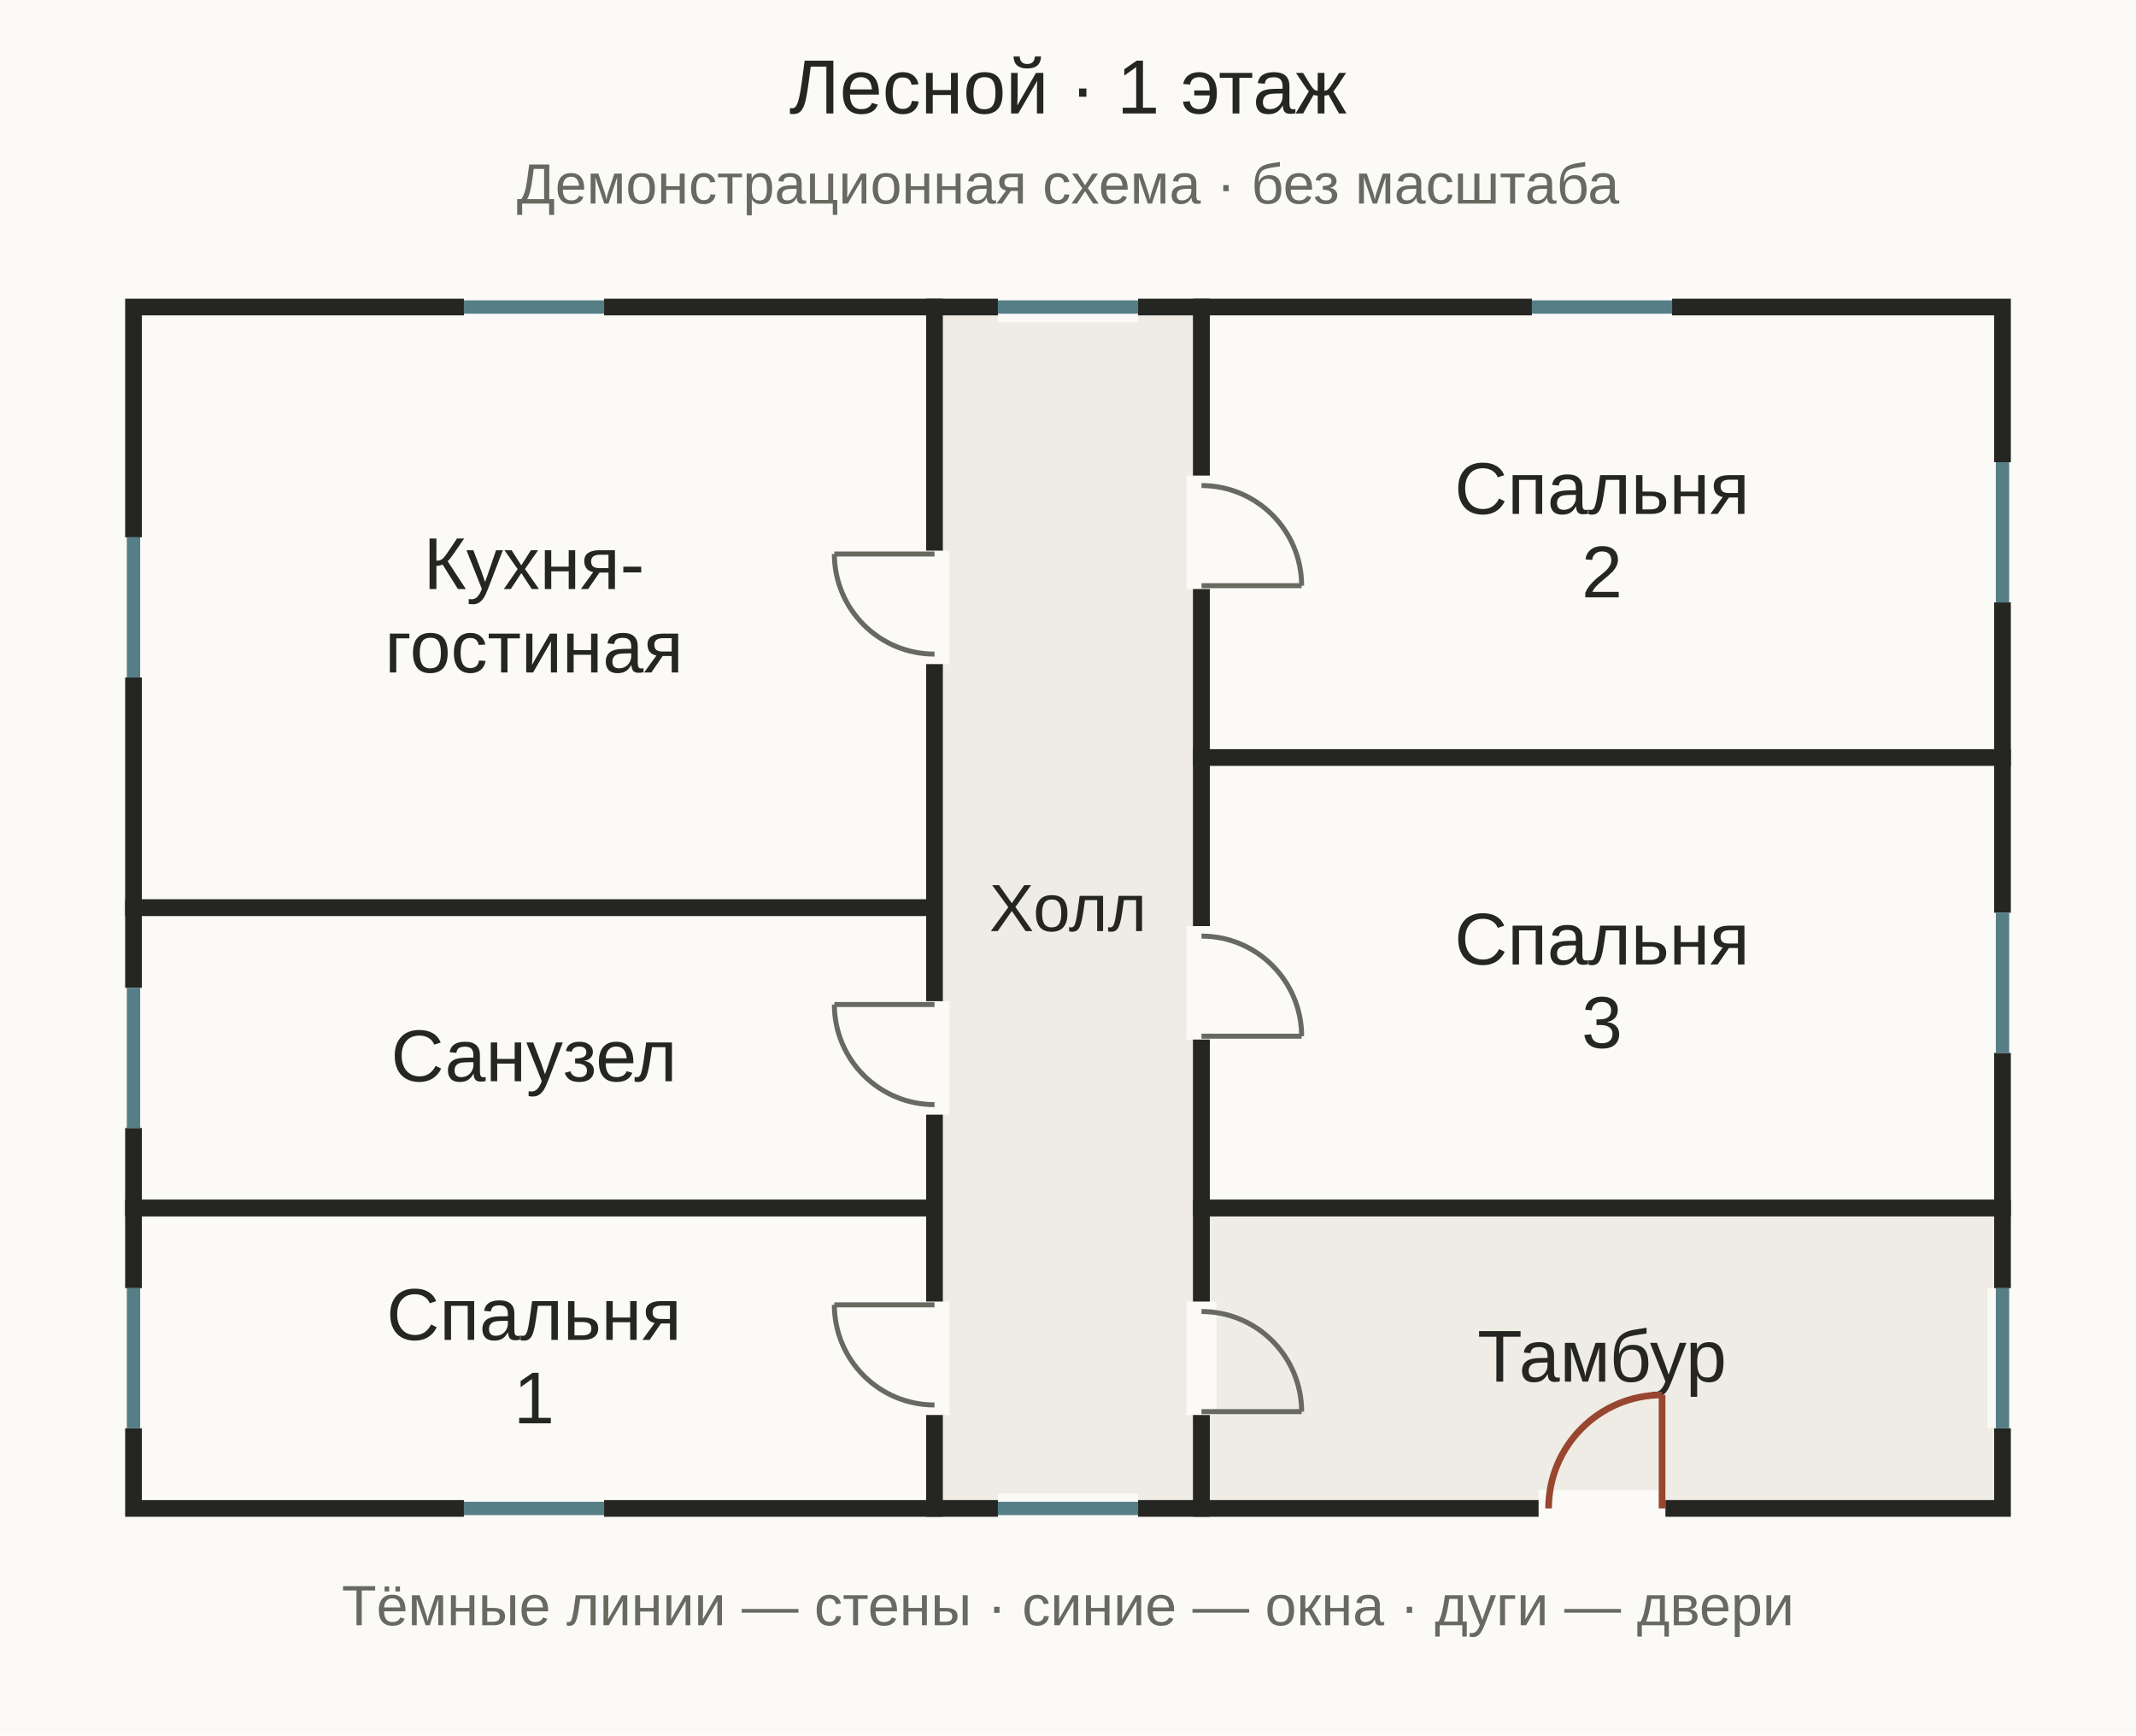
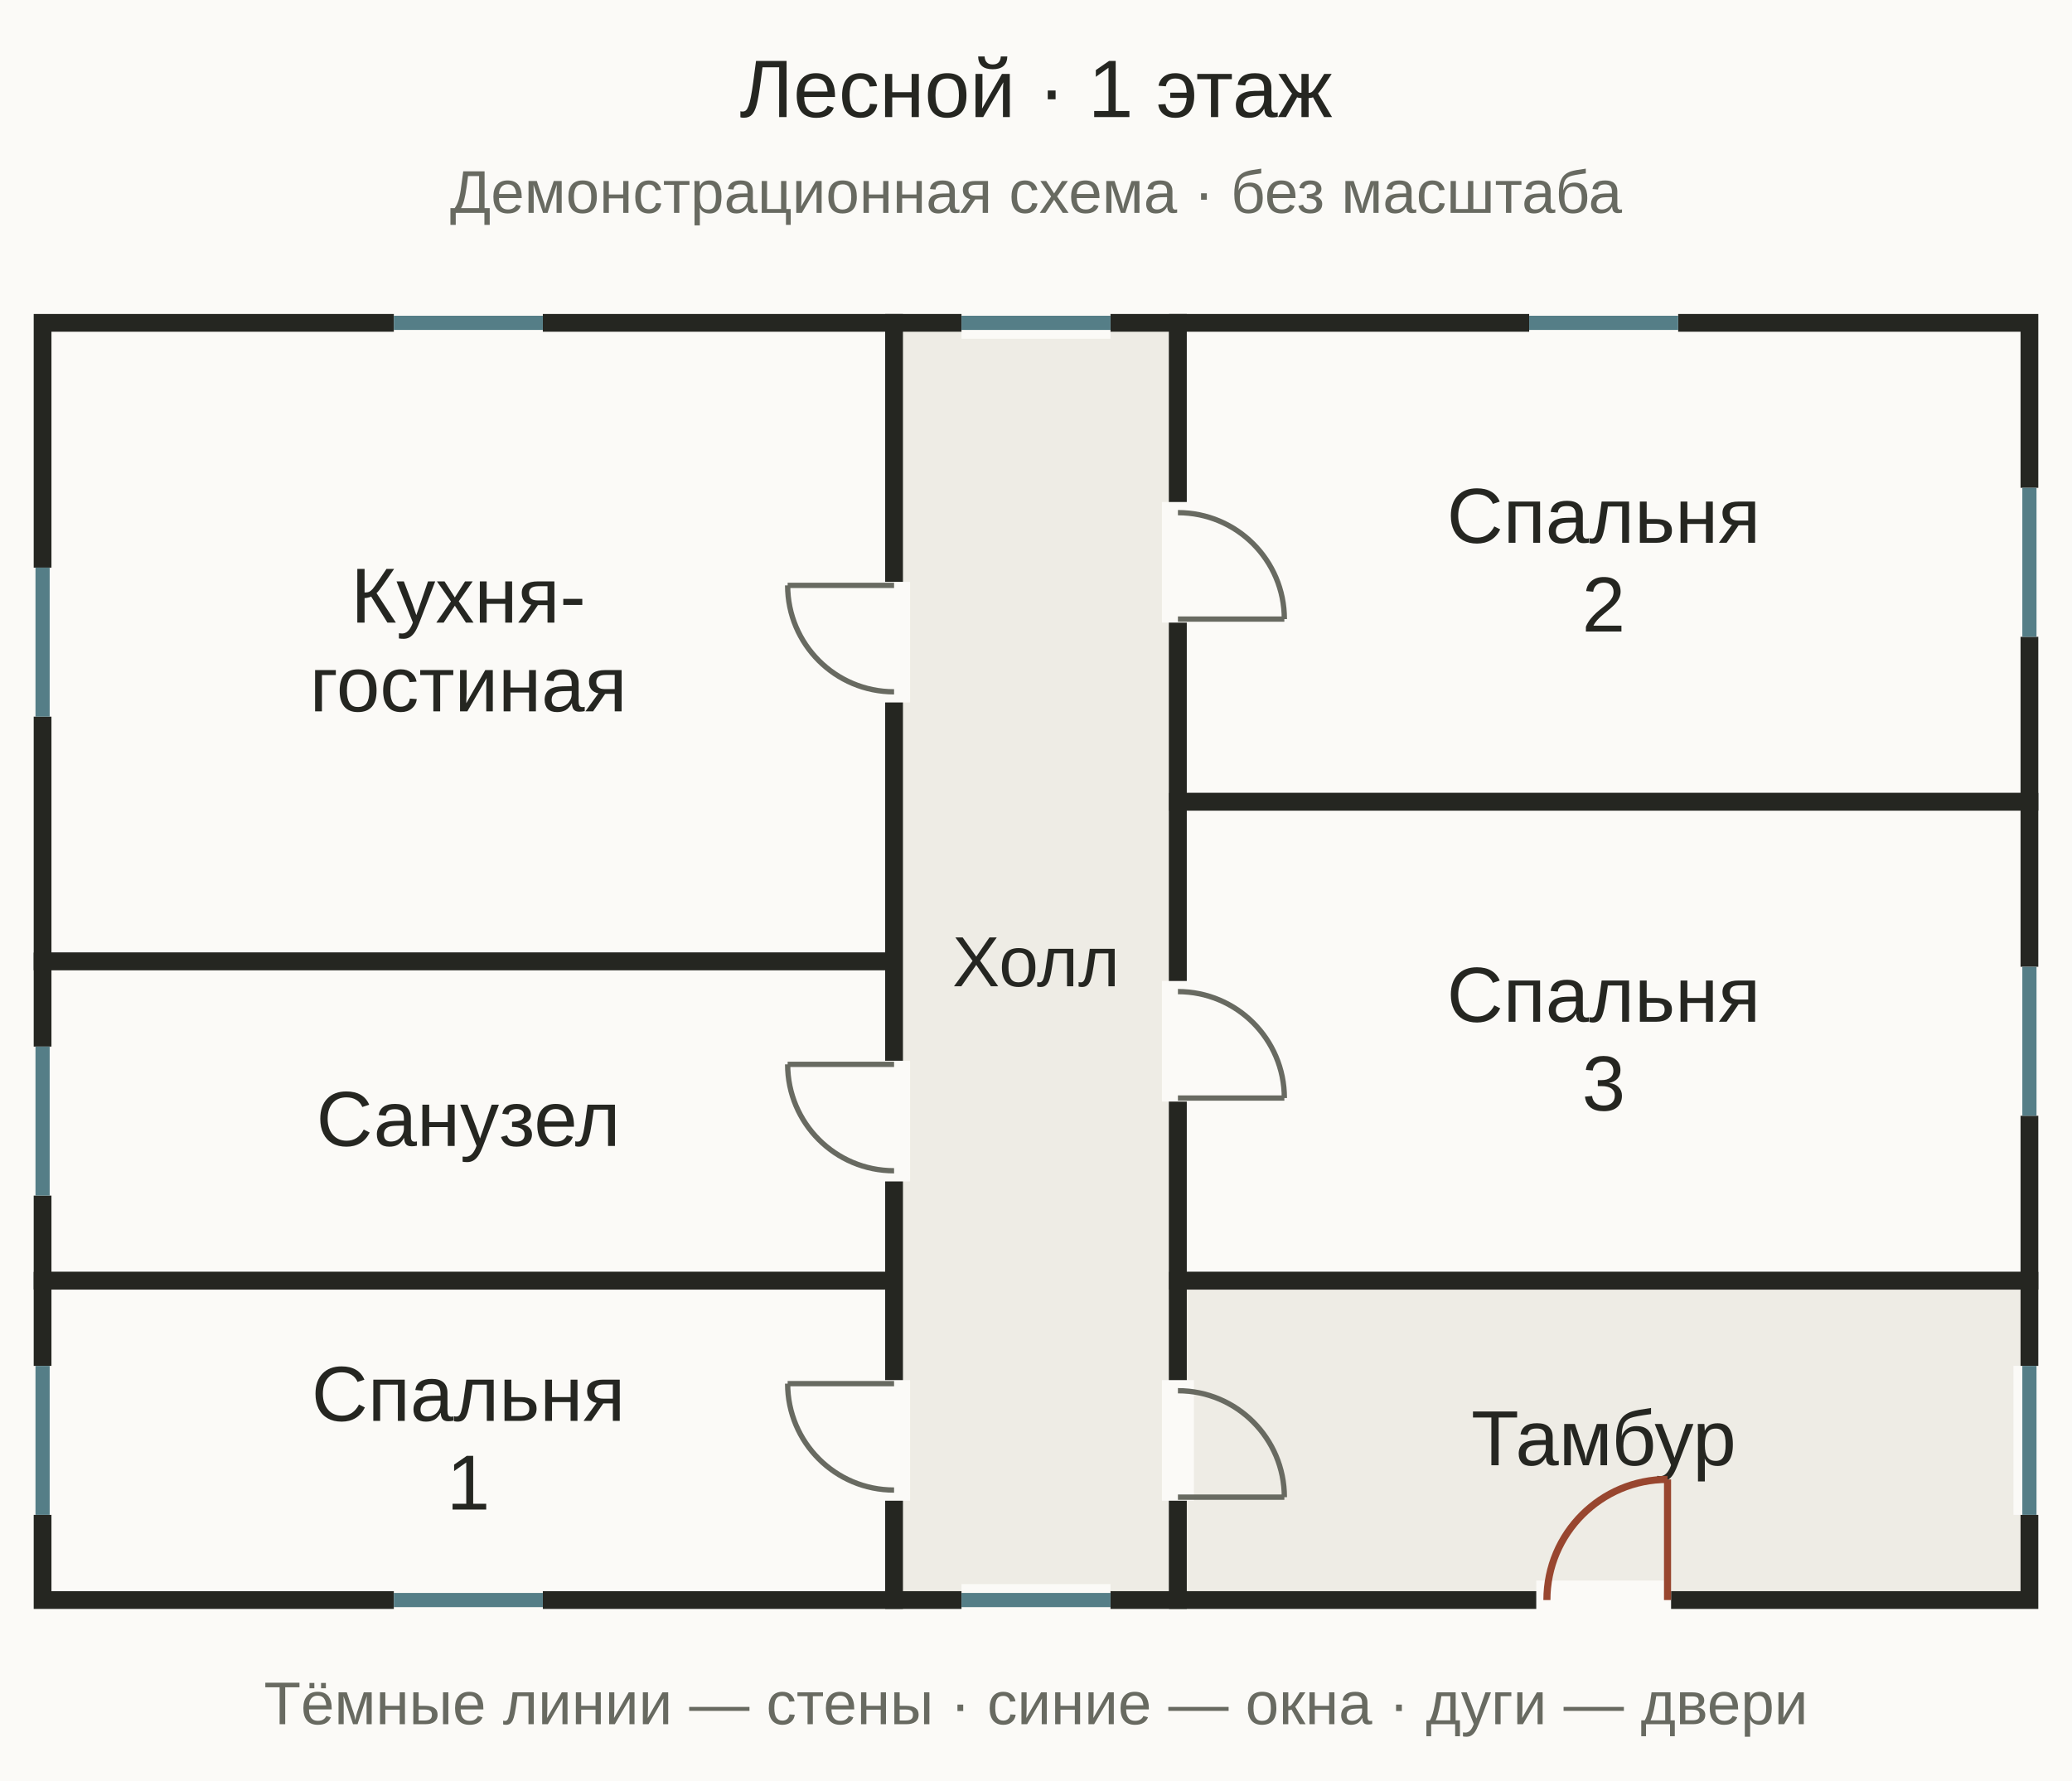
- <svg xmlns="http://www.w3.org/2000/svg" viewBox="0 0 640 520" role="img" aria-labelledby="title desc">
+ <svg xmlns="http://www.w3.org/2000/svg" viewBox="28 1 584 502" role="img" aria-labelledby="title desc">
  <rect width="640" height="520" fill="#fbfaf7" />
  <text x="320" y="34" text-anchor="middle" font-family="Arial,sans-serif" font-size="23" fill="#252621">
    Лесной · 1 этаж
  </text>
  <text x="320" y="61" text-anchor="middle" font-family="Arial,sans-serif" font-size="17" fill="#686a61">
    Демонстрационная схема · без масштаба
  </text>
  <rect x="40" y="92" width="240" height="180" fill="#fbfaf7" stroke="#252621" stroke-width="5" />
  <text x="160" y="176.5" text-anchor="middle" font-family="Arial,sans-serif" font-size="22" fill="#252621">
    Кухня-
  </text>
  <text x="160" y="201.5" text-anchor="middle" font-family="Arial,sans-serif" font-size="22" fill="#252621">
    гостиная
  </text>
  <rect x="40" y="272" width="240" height="90" fill="#fbfaf7" stroke="#252621" stroke-width="5" />
  <text x="160" y="324" text-anchor="middle" font-family="Arial,sans-serif" font-size="22" fill="#252621">
    Санузел
  </text>
  <rect x="40" y="362" width="240" height="90" fill="#fbfaf7" stroke="#252621" stroke-width="5" />
  <text x="160" y="401.5" text-anchor="middle" font-family="Arial,sans-serif" font-size="22" fill="#252621">
    Спальня
  </text>
  <text x="160" y="426.5" text-anchor="middle" font-family="Arial,sans-serif" font-size="22" fill="#252621">
    1
  </text>
  <rect x="280" y="92" width="80" height="360" fill="#eeece5" stroke="#252621" stroke-width="5" />
  <text x="320" y="279" text-anchor="middle" font-family="Arial,sans-serif" font-size="20" fill="#252621">
    Холл
  </text>
  <rect x="360" y="92" width="240" height="135" fill="#fbfaf7" stroke="#252621" stroke-width="5" />
  <text x="480" y="154" text-anchor="middle" font-family="Arial,sans-serif" font-size="22" fill="#252621">
    Спальня
  </text>
  <text x="480" y="179" text-anchor="middle" font-family="Arial,sans-serif" font-size="22" fill="#252621">
    2
  </text>
  <rect x="360" y="227" width="240" height="135" fill="#fbfaf7" stroke="#252621" stroke-width="5" />
  <text x="480" y="289" text-anchor="middle" font-family="Arial,sans-serif" font-size="22" fill="#252621">
    Спальня
  </text>
  <text x="480" y="314" text-anchor="middle" font-family="Arial,sans-serif" font-size="22" fill="#252621">
    3
  </text>
  <rect x="360" y="362" width="240" height="90" fill="#eeece5" stroke="#252621" stroke-width="5" />
  <text x="480" y="414" text-anchor="middle" font-family="Arial,sans-serif" font-size="22" fill="#252621">
    Тамбур
  </text>
  <path data-window="true" d="M 139 92 h 42" stroke="#fbfaf7" stroke-width="9" />
  <path d="M 139 92 h 42" stroke="#557e87" stroke-width="4" />
  <path data-window="true" d="M 40 161 v 42" stroke="#fbfaf7" stroke-width="9" />
  <path d="M 40 161 v 42" stroke="#557e87" stroke-width="4" />
  <path data-window="true" d="M 40 296 v 42" stroke="#fbfaf7" stroke-width="9" />
  <path d="M 40 296 v 42" stroke="#557e87" stroke-width="4" />
  <path data-window="true" d="M 139 452 h 42" stroke="#fbfaf7" stroke-width="9" />
  <path d="M 139 452 h 42" stroke="#557e87" stroke-width="4" />
  <path data-window="true" d="M 40 386 v 42" stroke="#fbfaf7" stroke-width="9" />
  <path d="M 40 386 v 42" stroke="#557e87" stroke-width="4" />
  <path data-window="true" d="M 299 92 h 42" stroke="#fbfaf7" stroke-width="9" />
  <path d="M 299 92 h 42" stroke="#557e87" stroke-width="4" />
  <path data-window="true" d="M 299 452 h 42" stroke="#fbfaf7" stroke-width="9" />
  <path d="M 299 452 h 42" stroke="#557e87" stroke-width="4" />
  <path data-window="true" d="M 459 92 h 42" stroke="#fbfaf7" stroke-width="9" />
  <path d="M 459 92 h 42" stroke="#557e87" stroke-width="4" />
  <path data-window="true" d="M 600 138.5 v 42" stroke="#fbfaf7" stroke-width="9" />
  <path d="M 600 138.5 v 42" stroke="#557e87" stroke-width="4" />
  <path data-window="true" d="M 600 273.5 v 42" stroke="#fbfaf7" stroke-width="9" />
  <path d="M 600 273.5 v 42" stroke="#557e87" stroke-width="4" />
  <path data-window="true" d="M 600 386 v 42" stroke="#fbfaf7" stroke-width="9" />
  <path d="M 600 386 v 42" stroke="#557e87" stroke-width="4" />
  <g data-door="Кухня-гостиная" transform="translate(280 182) rotate(90)">
    <path d="M -17 0 H 17" stroke="#fbfaf7" stroke-width="9" />
    <path d="M -16 0 V 30 M 14 0 A 30 30 0 0 1 -16 30" fill="none" stroke="#686a61" stroke-width="1.5" />
  </g>
  <g data-door="Санузел" transform="translate(280 317) rotate(90)">
    <path d="M -17 0 H 17" stroke="#fbfaf7" stroke-width="9" />
    <path d="M -16 0 V 30 M 14 0 A 30 30 0 0 1 -16 30" fill="none" stroke="#686a61" stroke-width="1.5" />
  </g>
  <g data-door="Спальня 1" transform="translate(280 407) rotate(90)">
    <path d="M -17 0 H 17" stroke="#fbfaf7" stroke-width="9" />
    <path d="M -16 0 V 30 M 14 0 A 30 30 0 0 1 -16 30" fill="none" stroke="#686a61" stroke-width="1.5" />
  </g>
  <g data-door="Спальня 2" transform="translate(360 159.5) rotate(270)">
    <path d="M -17 0 H 17" stroke="#fbfaf7" stroke-width="9" />
    <path d="M -16 0 V 30 M 14 0 A 30 30 0 0 1 -16 30" fill="none" stroke="#686a61" stroke-width="1.5" />
  </g>
  <g data-door="Спальня 3" transform="translate(360 294.5) rotate(270)">
    <path d="M -17 0 H 17" stroke="#fbfaf7" stroke-width="9" />
    <path d="M -16 0 V 30 M 14 0 A 30 30 0 0 1 -16 30" fill="none" stroke="#686a61" stroke-width="1.5" />
  </g>
  <g data-door="Тамбур" transform="translate(360 407) rotate(270)">
    <path d="M -17 0 H 17" stroke="#fbfaf7" stroke-width="9" />
    <path d="M -16 0 V 30 M 14 0 A 30 30 0 0 1 -16 30" fill="none" stroke="#686a61" stroke-width="1.5" />
  </g>
  <g data-entry="true" transform="translate(480 452) rotate(180)">
    <path d="M -19 0 H 19" stroke="#fbfaf7" stroke-width="11" />
    <path d="M -18 0 V 34 M 16 0 A 34 34 0 0 1 -18 34" fill="none" stroke="#98462f" stroke-width="2" />
  </g>
  <text x="320" y="487" text-anchor="middle" font-family="Arial,sans-serif" font-size="17" fill="#686a61">
    Тёмные линии — стены · синие — окна · дуги — двери
  </text>
</svg>
